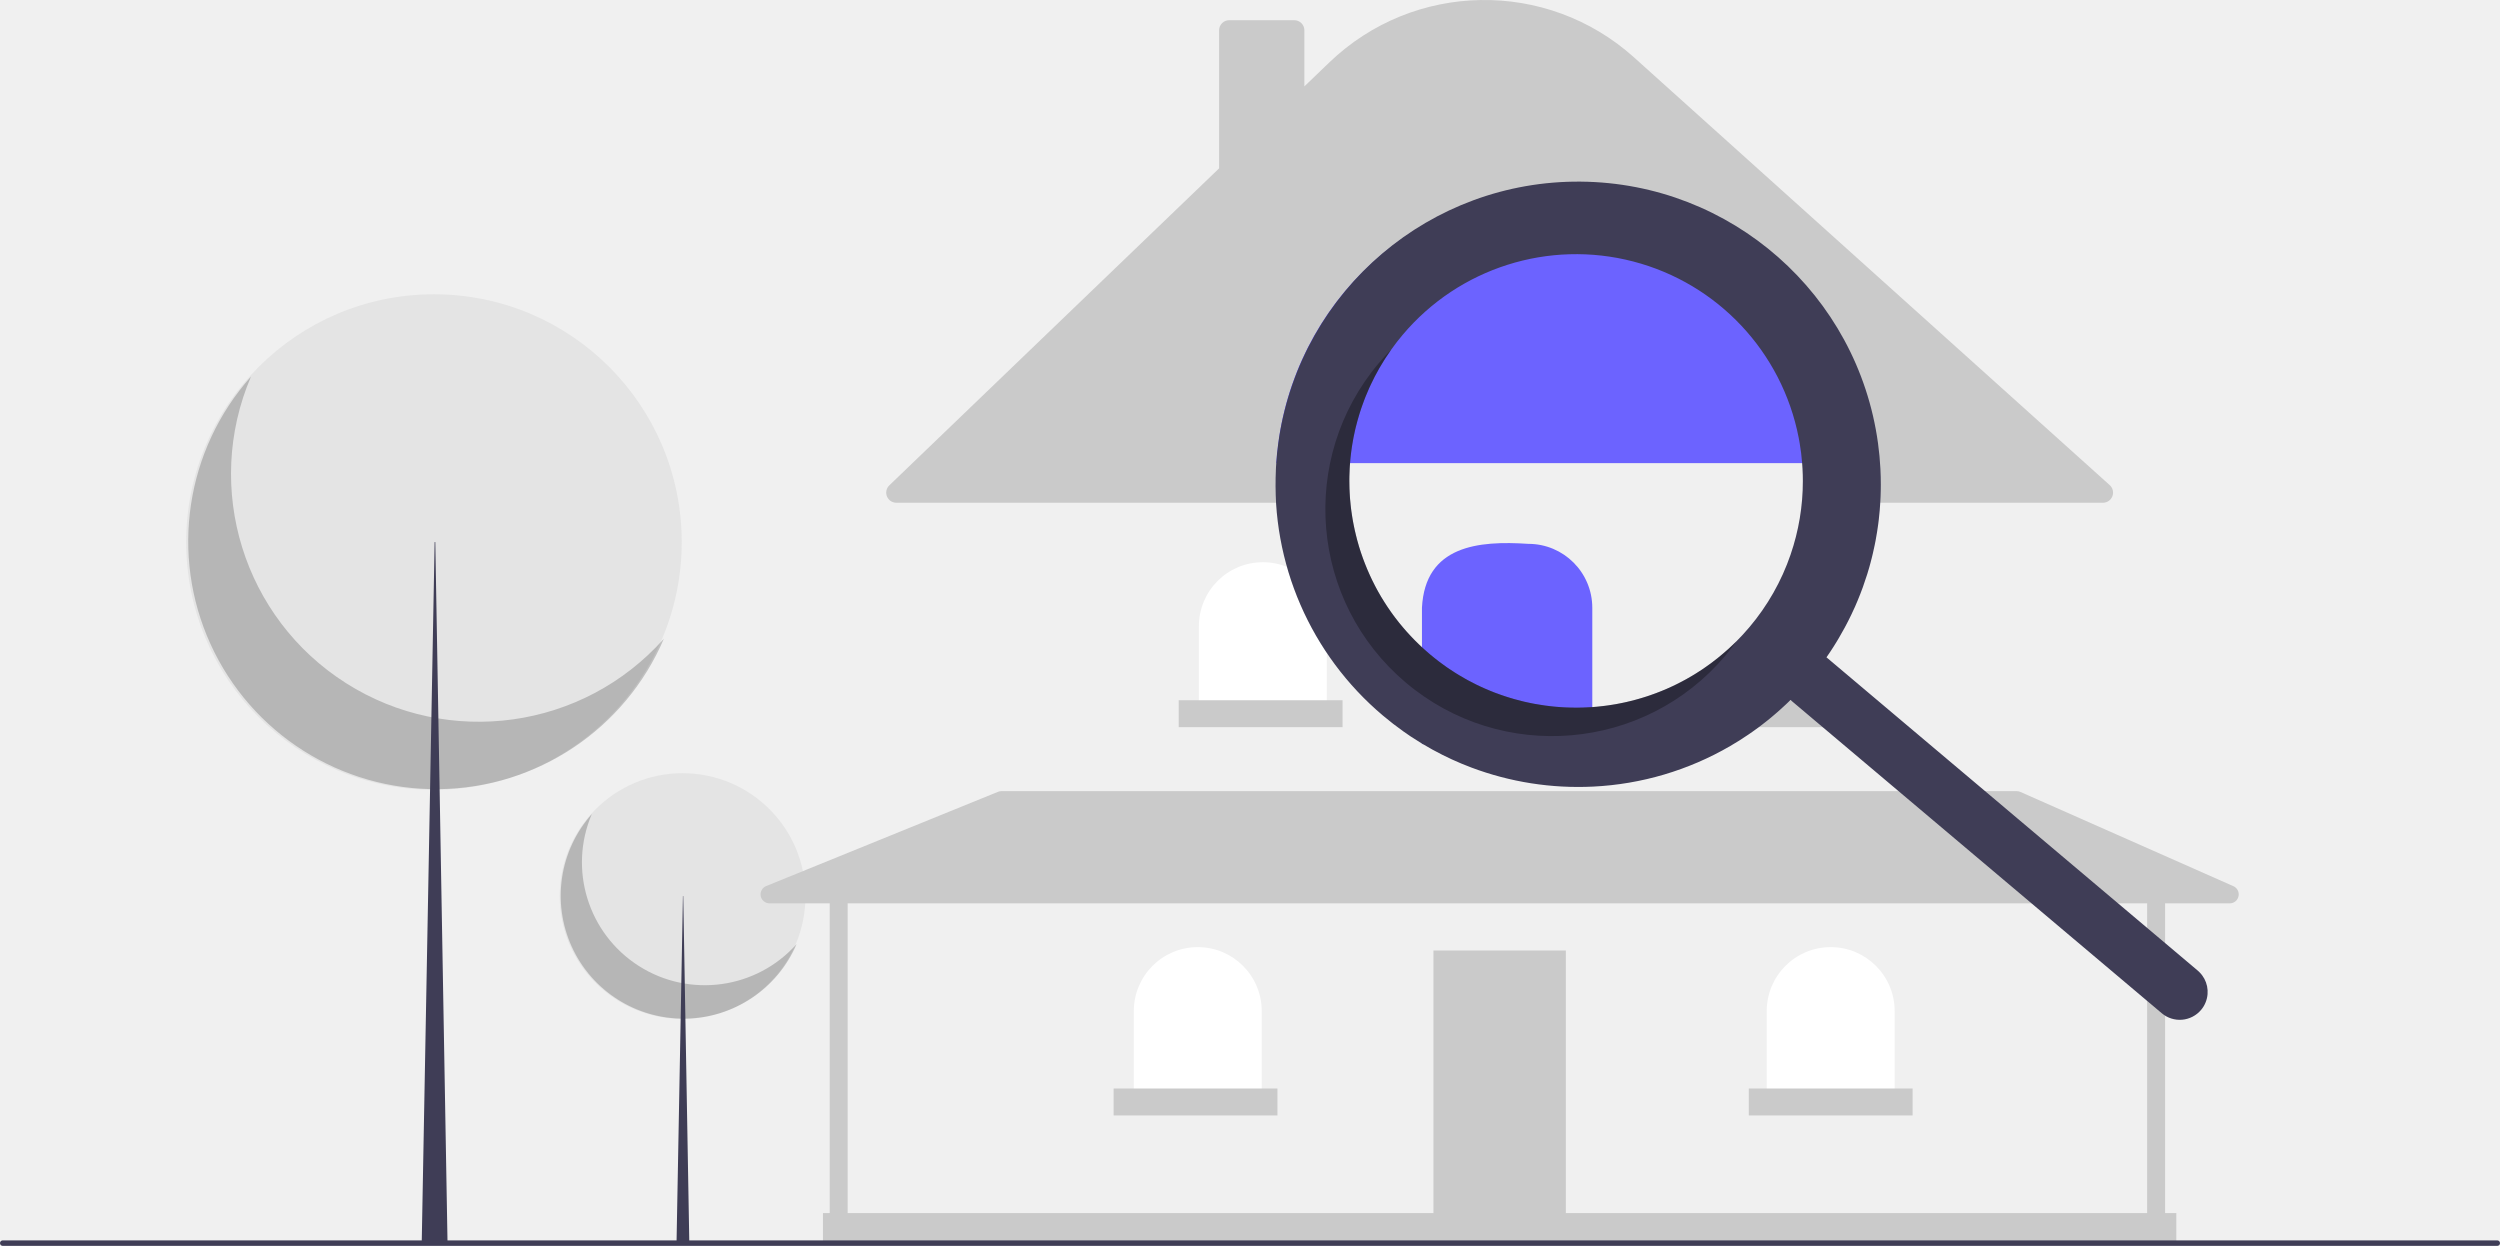
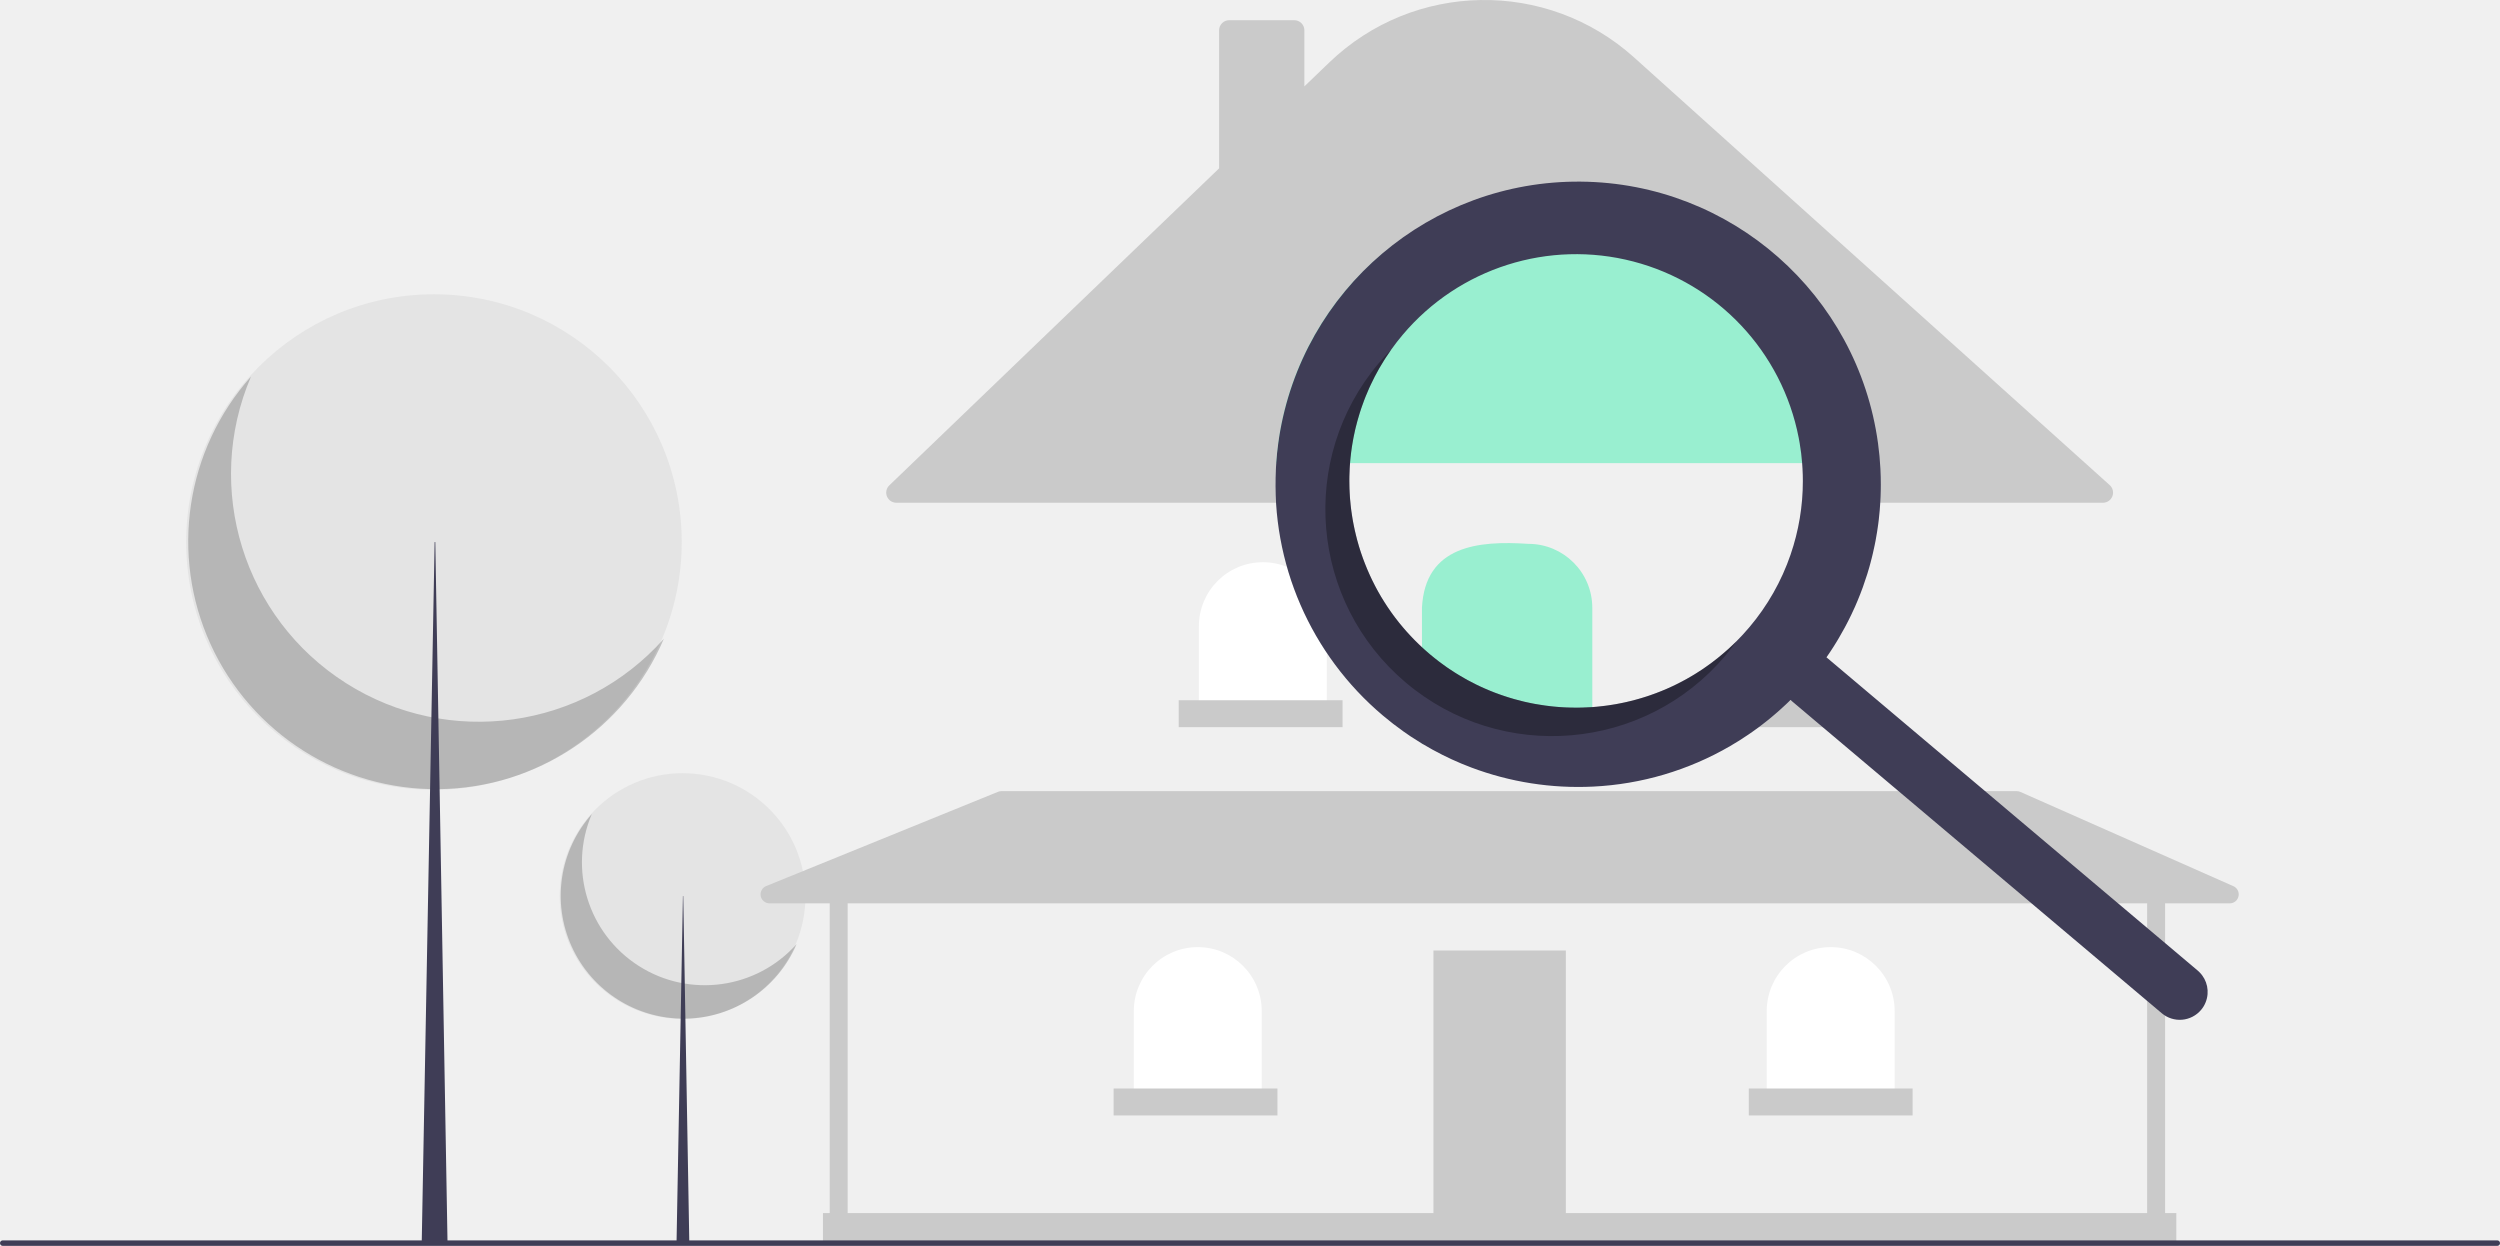
<svg xmlns="http://www.w3.org/2000/svg" id="b0a90d81-7e1f-4f8c-9d79-343dd98718ba" data-name="Layer 1" width="909" height="453" viewBox="0 0 909 453">
  <circle cx="248.187" cy="325.819" r="44.682" fill="#e4e4e4" />
  <path d="M360.695,519.474a44.686,44.686,0,0,0,74.454,47.29A44.686,44.686,0,1,1,360.695,519.474Z" transform="translate(-145.5 -223.5)" opacity="0.2" style="isolation:isolate" />
  <polygon points="248.31 325.819 248.432 325.819 250.642 452.5 245.977 452.5 248.31 325.819" fill="#3f3d56" />
  <circle cx="157.782" cy="197.087" r="90.087" fill="#e4e4e4" />
  <path d="M236.764,360.416A90.094,90.094,0,0,0,386.876,455.762,90.095,90.095,0,1,1,236.764,360.416Z" transform="translate(-145.5 -223.5)" opacity="0.2" style="isolation:isolate" />
  <polygon points="158.029 197.087 158.277 197.087 162.732 452.5 153.327 452.5 158.029 197.087" fill="#3f3d56" />
  <rect x="338.809" y="320.3" width="412.922" height="122.408" fill="#f0f0f0" />
  <rect x="521.196" y="345.597" width="48.147" height="97.11" fill="#cacaca" />
  <rect x="362.882" y="175.859" width="364.775" height="112.615" fill="#f0f0f0" />
  <path d="M910.139,406.295H471.401a3.672,3.672,0,0,1-2.545-6.32l119.907-115.256V234.517a3.676,3.676,0,0,1,3.672-3.672h23.665a3.676,3.676,0,0,1,3.672,3.672v20.396l9.057-8.706a81.373,81.373,0,0,1,110.8-1.842L912.594,399.892a3.673,3.673,0,0,1-2.455,6.403Z" transform="translate(-145.5 -223.5)" fill="#cacaca" />
  <path d="M459.176,204.421h0a23.257,23.257,0,0,1,23.257,23.257v31.418a0,0,0,0,1,0,0H435.919a0,0,0,0,1,0,0v-31.418A23.257,23.257,0,0,1,459.176,204.421Z" fill="#fff" />
  <path d="M545.27,204.829h0a23.257,23.257,0,0,1,23.257,23.257v31.418a0,0,0,0,1,0,0H522.012a0,0,0,0,1,0,0v-31.418A23.257,23.257,0,0,1,545.27,204.829Z" fill="#fff" />
  <path d="M631.363,205.237h0a23.257,23.257,0,0,1,23.257,23.257v31.418a0,0,0,0,1,0,0H608.106a0,0,0,0,1,0,0v-31.418A23.257,23.257,0,0,1,631.363,205.237Z" fill="#fff" />
  <path d="M665.637,344.373h0a23.257,23.257,0,0,1,23.257,23.257v31.418a0,0,0,0,1,0,0H642.38a0,0,0,0,1,0,0v-31.418A23.257,23.257,0,0,1,665.637,344.373Z" fill="#fff" />
  <path d="M435.511,344.373h0a23.257,23.257,0,0,1,23.257,23.257v31.418a0,0,0,0,1,0,0H412.254a0,0,0,0,1,0,0v-31.418A23.257,23.257,0,0,1,435.511,344.373Z" fill="#fff" />
  <path d="M957.557,545.711,880.097,511.437a3.264,3.264,0,0,0-1.321-.279H509.618a3.263,3.263,0,0,0-1.229.24l-84.315,34.274a3.264,3.264,0,0,0,1.229,6.288H447.179v112.615h-2.448V676H936.809V664.575h-4.08v-112.615H956.236A3.264,3.264,0,0,0,957.557,545.711Zm-31.356,118.864H453.707v-112.615H926.2Z" transform="translate(-145.5 -223.5)" fill="#cacaca" />
  <rect x="428.575" y="254.608" width="59.572" height="9.793" fill="#cacaca" />
  <rect x="515.892" y="254.608" width="59.572" height="9.793" fill="#cacaca" />
  <rect x="603.209" y="254.608" width="59.572" height="9.793" fill="#cacaca" />
  <rect x="635.851" y="395.784" width="59.572" height="9.793" fill="#cacaca" />
  <rect x="404.909" y="395.784" width="59.572" height="9.793" fill="#cacaca" />
  <path d="M1053.5,676.5h-907a1,1,0,0,1,0-2h907a1,1,0,0,1,0,2Z" transform="translate(-145.5 -223.5)" fill="#3f3d56" />
  <path d="M825.366,397.68c0,.64-.01,1.29-.02,1.93-.01.77-.03,1.53-.06,2.3-.03.67-.06,1.33-.1,1.99-.12,2.21-.31,4.41-.57,6.62-.06.56-.13,1.11-.21,1.67-.06.43-.12.87-.19,1.31-.07.49-.14.98-.22,1.47q-.24,1.56-.54,3.12c-.1.52-.2,1.04-.31,1.56-.21,1.03-.44,2.07-.68,3.1-.02.08-.04.17-.06.25-.12.51-.24,1.01-.37,1.52-.04.15-.07.29-.12.44-.09.38-.19.76-.29,1.14-.14.53-.28,1.05-.43,1.58-.24.82-.48,1.63-.73,2.45a2.581,2.581,0,0,0-.08.26c-.48,1.55-.99,3.08-1.55,4.6-.29.8-.6,1.61-.91,2.41-.31.8-.63,1.6-.96,2.39-.32.77-.65,1.54-.98,2.3-.08.18-.16.36-.25.54-.35.79-.71,1.56-1.08,2.33-.01.01-.01.03-.02.04-.29.62-.6,1.24-.91,1.85a.075.075,0,0,1-.02.05c-.3.6-.61,1.2-.93,1.79l-.51.97-.06.11c-.64,1.19-1.3,2.37-2,3.54-.15.26-.3.52-.45.77-.15.26-.31.52-.47.77q-.15.27-.33.54c-.21.34-.42.69-.64,1.03-.04.07-.09.14-.13.21-.38.59-.76,1.17-1.14,1.76-.47.71-.95,1.41-1.44,2.11l-10.86,17.38-.47-.39-.13-.12h-.01l-.43-.36-1.18-1c-.36.35-.71.7-1.07,1.04-.14.14-.29.27-.43.41-.11.1-.21.2-.32.3a104.718,104.718,0,0,1-69.98,29.75h-.03a114.298,114.298,0,0,1-57.03-13.46c-.39-.2-.77-.4-1.15-.63-2.28-1.24-4.51-2.55-6.7-3.95-.01-.01-.02-.01-.03-.02q-3.81-2.7-7.44-5.76a109.927,109.927,0,0,1-38.93-89.79c.03-.67.07-1.33.12-2q.24-3.63.74-7.23c.09-.67.19-1.34.29-2h213.78q.63,4.59.87,9.23C825.316,393.83,825.366,395.75,825.366,397.68Z" transform="translate(-145.5 -223.5)" fill="#f0f0f0" />
-   <path d="M824.346,382.67a108.092,108.092,0,0,0-213.78,0c-.1.66-.2,1.33-.29,2q-.495,3.6-.74,7.23H825.217Q824.976,387.265,824.346,382.67Z" transform="translate(-145.5 -223.5)" fill="#6c63ff" />
-   <path d="M724.459,494.047H662.521V444.5c1.143-22.643,20.496-24.471,38.68-23.256a23.256,23.256,0,0,1,23.257,23.256Z" transform="translate(-145.5 -223.5)" fill="#6c63ff" />
+   <path d="M824.346,382.67a108.092,108.092,0,0,0-213.78,0c-.1.66-.2,1.33-.29,2q-.495,3.6-.74,7.23H825.217Q824.976,387.265,824.346,382.67Z" transform="translate(-145.5 -223.5)" fill="#99efd0" />
+   <path d="M724.459,494.047H662.521V444.5c1.143-22.643,20.496-24.471,38.68-23.256a23.256,23.256,0,0,1,23.257,23.256Z" transform="translate(-145.5 -223.5)" fill="#99efd0" />
  <path d="M662.516,458.82V458.83c0,.01.01.01.02.01ZM637.606,382.67c-.04.25-.09.5-.13.75.04-.25.09-.5.14-.75Zm-1.24,9.23c-.03.38-.06.76-.08,1.14q.03-.57.09-1.14a1.475,1.475,0,0,1,.01-.21C636.376,391.76,636.376,391.83,636.366,391.9Zm26.15,66.93c0,.01.01.01.02.01l-.02-.02Zm-24.91-76.16c-.04.25-.09.5-.13.75.04-.25.09-.5.14-.75Zm-1.32,10.37q.03-.57.09-1.14a1.475,1.475,0,0,1,.01-.21c-.01.07-.01.14-.02.21C636.336,392.28,636.306,392.66,636.286,393.04ZM945.226,577a6.772,6.772,0,0,0-.62-.58l-.01-.01-49.52-41.79-1.28-1.08-4.87-4.11-1.22-1.03L880.766,522.54l-1.9-1.6L874.937,517.62l-2.01-1.7-18.96-15.99L843.096,490.76l-1.46-1.23-32.03-27.03c.49-.7.97-1.4,1.44-2.11.38-.59.76-1.17,1.14-1.76.04-.07.09-.14.13-.21.22-.34.43-.69.64-1.03q.18-.27.33-.54c.16-.25.32-.51.47-.77.15-.25.3-.51.45-.77.7-1.17,1.36-2.35,2-3.54l.06-.11.51-.97c.32-.59.63-1.19.93-1.79a.075.075,0,0,0,.02-.05c.31-.61.62-1.23.91-1.85.01-.01.01-.03.02-.04.37-.77.73-1.54,1.08-2.33.09-.18.17-.36.25-.54.33-.76.66-1.53.98-2.3.33-.79.65-1.59.96-2.39.31-.8.62-1.61.91-2.41q.825-2.295,1.55-4.6a2.581,2.581,0,0,1,.08-.26c.25-.82.49-1.63.73-2.45.15-.53.29-1.05.43-1.58.1-.38.2-.76.29-1.14.05-.15.08-.29.12-.44.13-.51.25-1.01.37-1.52.02-.08.04-.17.06-.25.24-1.03.47-2.07.68-3.1.11-.52.21-1.04.31-1.56.19-1.04.38-2.08.54-3.12.08-.49.15-.98.22-1.47.07-.44.13-.88.19-1.31.08-.56.15-1.11.21-1.67.26-2.21.45-4.41.57-6.62.04-.66.07-1.32.1-1.99.03-.77.05-1.53.06-2.3.01-.64.02-1.29.02-1.93,0-1.93-.05-3.85-.15-5.78q-.24-4.635-.87-9.23a110.052,110.052,0,0,0-217.78-2c-.1.66-.2,1.33-.29,2q-.495,3.6-.74,7.23c-.05.67-.09,1.33-.12,2a109.927,109.927,0,0,0,38.93,89.79q3.63,3.06,7.44,5.76c.01.01.02.01.03.02.85.6,1.7,1.19,2.56,1.77,1.37.9,2.75,1.78,4.14,2.62.11.06.22.13.33.19,1.2.72,2.41,1.41,3.62,2.08h.01a108.153,108.153,0,0,0,13.99,6.44,110.384,110.384,0,0,0,44.23,6.94h.03a109.761,109.761,0,0,0,49.91-14.77c2.21-1.28,4.39-2.65,6.52-4.11.53-.36,1.07-.73,1.59-1.1.64-.45,1.28-.92,1.92-1.39.01,0,.01-.01.02-.01a1.43,1.43,0,0,1,.15-.11c.43-.33.87-.66,1.29-.98.11-.08.22-.16.33-.25a.481.481,0,0,0,.08-.07c.25-.18.49-.38.74-.57.25-.19.49-.39.74-.59a.939.939,0,0,0,.12-.09c.28-.23.56-.45.84-.68.29-.23.57-.47.84-.7.28-.23.55-.46.83-.7.24-.2.49-.41.73-.63.08-.06.15-.13.23-.2a.713.713,0,0,1,.1-.08c.33-.28.65-.57.97-.86.08-.07.15-.14.23-.21.49-.44.98-.88,1.46-1.34.11-.1.23-.21.34-.31.11-.1.21-.2.32-.3.14-.14.29-.27.43-.41.36-.34.71-.69,1.07-1.04l1.18,1,.43.36h.01l.13.12.47.39,6.98,5.9.15.13.12.09.79.67,1.58,1.34,1.58,1.33.23.19,7.35,6.2,1.02.86,7.09,5.98,36.7,30.97,1.28,1.08,50.23,42.38,12.88,10.87,4.79,4.04a10.133,10.133,0,0,0,14.29-1.2,9.842,9.842,0,0,0,1.69-2.84A10.091,10.091,0,0,0,945.226,577ZM655.556,345.19a82.447,82.447,0,0,1,143.95,37.48c.13.67.25,1.33.36,2,.41,2.39.71,4.81.89,7.23.05.67.1,1.33.13,2,.09,1.5.13,3.01.13,4.51a82.078,82.078,0,0,1-4.46,26.74v.01a82.007,82.007,0,0,1-14.97,26.38c-.14.16-.28.33-.43.49-1.32,1.56-2.71,3.06-4.14,4.49-.01.01-.02.03-.03.04-.49.49-.99.99-1.49,1.45-1.02.99-2.06,1.93-3.12,2.83q-2.385,2.085-4.89,3.91c-.56.41-1.12.81-1.69,1.21-.56.4-1.13.78-1.7,1.16-1.14.76-2.3,1.49-3.47,2.18-.58.35-1.18.69-1.77,1.02-.59.34-1.19.66-1.79.97-.6.32-1.2.63-1.81.93-1.21.61-2.43,1.18-3.67,1.71q-.93.42-1.86.78c-.39.16-.77.32-1.16.46a3.761,3.761,0,0,1-.47.18q-.315.135-.63.24a1.816,1.816,0,0,1-.21.08c-.43.17-.85.32-1.29.47-.63.23-1.26.44-1.9.64-.64.21-1.27.41-1.91.59-.64.2-1.29.38-1.93.55-.65.18-1.29.35-1.94.5-.69.18-1.38.34-2.08.49-.61.14-1.21.26-1.82.37-.57.12-1.15.22-1.72.32-.8.14-1.6.27-2.41.38-.44.07-.87.13-1.31.17-.19.03-.37.05-.55.07-.56.08-1.12.14-1.67.19-.15.01-.29.03-.43.04-.61.06-1.23.11-1.84.16-1.31.09-2.61.15-3.92.18-.66.01-1.33.02-1.99.02s-1.32-.01-1.98-.03c0,0,0,.01-.01,0-.01.01-.01.01-.02,0a.014.014,0,0,1-.02,0,.17.17,0,0,1-.1,0c-.47,0-.94-.02-1.4-.05-.34-.01-.69-.02-1.04-.05q-.705-.03-1.41-.09c-.15,0-.3-.02-.45-.03a1.486,1.486,0,0,1-.21-.02c-.48-.04-.97-.08-1.45-.13-.24-.02-.49-.04-.73-.07-.73-.08-1.46-.17-2.18-.27-.82-.1-1.64-.22-2.45-.37-.38-.05-.75-.12-1.12-.19q-.735-.12-1.47-.27c-.51-.1-1.02-.2-1.53-.32-.41-.09-.83-.18-1.24-.28-.2-.04-.4-.09-.59-.14-1.05-.25-2.09-.52-3.12-.82-.65-.18-1.3-.37-1.94-.57-.88-.27-1.75-.56-2.62-.87-.34-.11-.67-.23-1.01-.36-.34-.11-.67-.24-1.01-.37-.31-.11-.62-.23-.92-.35-.5-.19-.99-.39-1.48-.59-1.01-.41-2-.84-2.99-1.3-.56-.27-1.12-.53-1.67-.8q-3.255-1.575-6.41-3.5c-.52-.31-1.04-.64-1.56-.97-.65-.4-1.28-.82-1.91-1.24-.35-.24-.69-.47-1.03-.71-.63-.44-1.25-.89-1.86-1.34-.32-.23-.64-.47-.95-.71-1.11-.84-2.2-1.72-3.27-2.62-.51-.43-1.02-.87-1.52-1.32-.21-.18-.42-.37-.63-.56-.24-.22-.48-.43-.71-.66l-.02-.02c-.35-.31-.7-.64-1.04-.97-.53-.5-1.05-1.01-1.55-1.53-.52-.51-1.02-1.04-1.51-1.56-.5-.52-.98-1.05-1.45-1.59q-.72-.795-1.41-1.62c-.45-.52-.89-1.06-1.31-1.59q-1.53-1.89-2.92-3.85c-.43-.6-.84-1.2-1.24-1.81-.43-.62-.84-1.25-1.23-1.88-.41-.63-.8-1.27-1.18-1.92a.209.209,0,0,0-.04-.06c-.75-1.27-1.47-2.55-2.14-3.85q-1.035-1.98-1.95-4c-.31-.67-.61-1.35-.89-2.03-.58-1.37-1.12-2.74-1.62-4.13-.25-.67-.48-1.34-.71-2.02a.495.495,0,0,0-.04-.13c-.46-1.38-.88-2.77-1.25-4.17-.01-.02-.01-.04-.02-.06-.19-.69-.37-1.38-.53-2.08-.16-.61-.3-1.22-.43-1.84-.15-.69-.3-1.38-.43-2.08-.07-.36-.14-.72-.2-1.08-.06-.3-.11-.61-.16-.91-.05-.3-.1-.61-.15-.92q-.15-.915-.27-1.83c-.1-.72-.18-1.44-.26-2.17-.09-.87-.17-1.74-.24-2.62-.05-.59-.08-1.19-.11-1.79-.03-.55-.06-1.1-.07-1.65a.139.139,0,0,1,0-.09.014.014,0,0,1,0-.02c-.01-.01-.01-.01,0-.02a.014.014,0,0,1,0-.02c-.01-.22-.02-.44-.02-.66q-.03-.975-.03-1.95c0-.59.01-1.17.02-1.76q.03-1.23.09-2.46c0-.18.02-.35.03-.53.01-.18.02-.35.03-.53q.03-.57.09-1.14a1.475,1.475,0,0,1,.01-.21c.03-.43.07-.86.11-1.29.08-.86.18-1.73.29-2.59.06-.43.11-.86.18-1.29.04-.3.09-.61.14-.92q.06-.465.15-.93c.07-.41.14-.83.22-1.25.04-.25.09-.5.14-.75q.285-1.5.63-3c.23-1.01.49-2.01.77-3.01.27-1.01.57-2.02.89-3.03.15-.51.31-1.01.49-1.51.33-1.01.68-2.01,1.07-3,.18-.49.37-.99.58-1.48.4-.99.82-1.98,1.25-2.95.22-.49.44-.98.68-1.47.45-.97.92-1.94,1.43-2.89.49-.97,1.02-1.92,1.56-2.86s1.1-1.88,1.69-2.81c.27-.46.57-.93.88-1.38.6-.92,1.23-1.84,1.87-2.74C652.697,348.72,654.086,346.93,655.556,345.19ZM636.366,391.9c-.03.38-.06.76-.08,1.14q.03-.57.09-1.14a1.475,1.475,0,0,1,.01-.21C636.376,391.76,636.376,391.83,636.366,391.9Zm1.24-9.23c-.04.25-.09.5-.13.75.04-.25.09-.5.14-.75Zm24.91,76.15V458.83c0,.01.01.01.02.01Z" transform="translate(-145.5 -223.5)" fill="#3f3d56" />
  <path d="M665.398,461.379a82.455,82.455,0,0,1-13.991-110.84q-2.365,2.381-4.572,4.988A82.45,82.45,0,1,0,772.864,461.87q2.202-2.61,4.148-5.346A82.455,82.455,0,0,1,665.398,461.379Z" transform="translate(-145.5 -223.5)" opacity="0.3" style="isolation:isolate" />
</svg>
